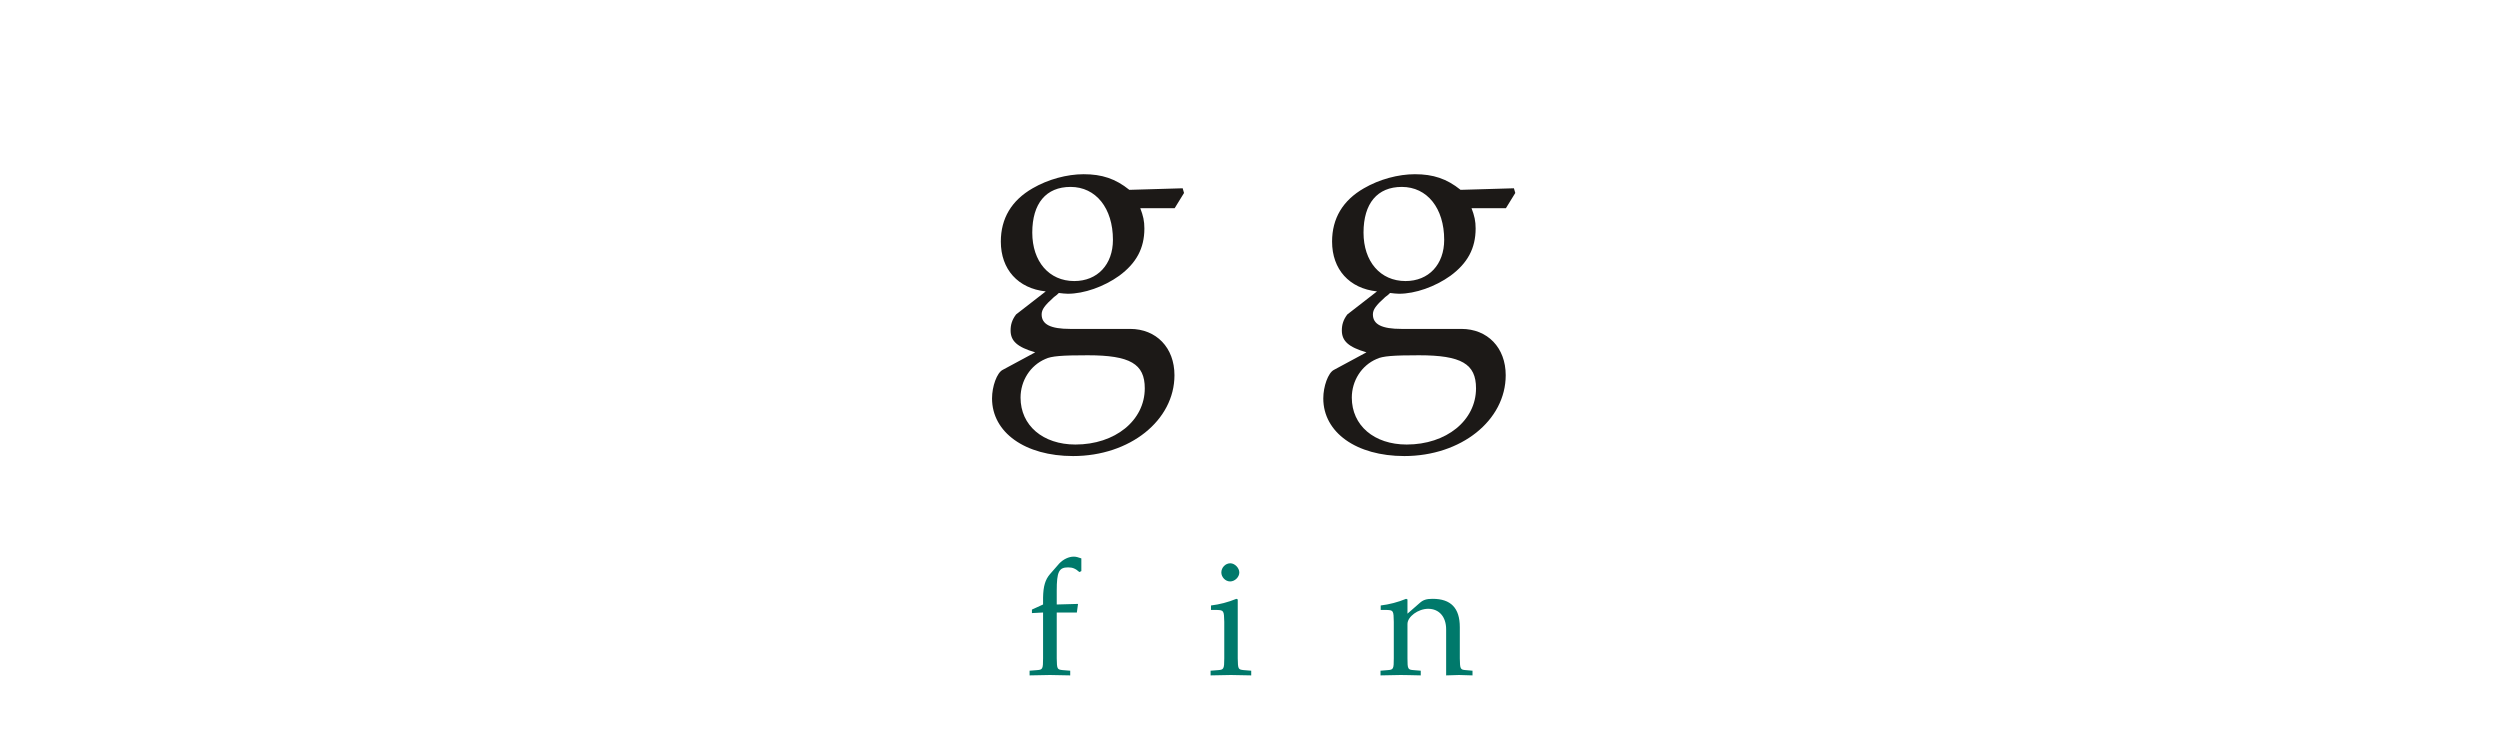
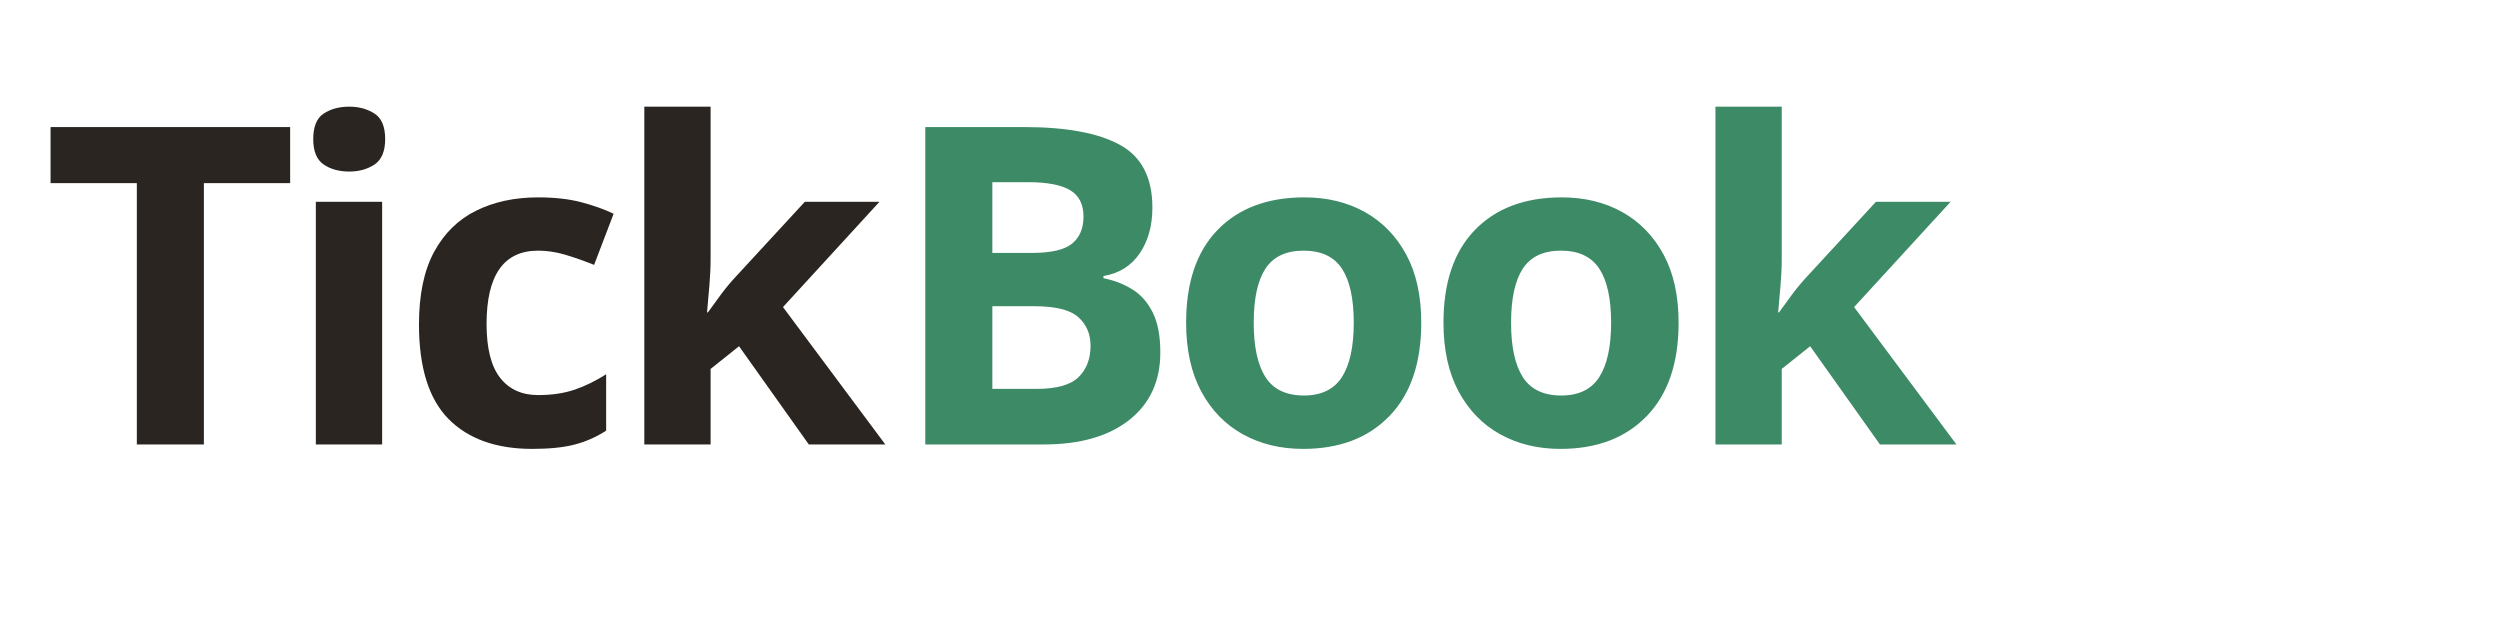
- <svg xmlns="http://www.w3.org/2000/svg" width="200" height="60" viewBox="0 0 200 60">
-   <defs>
-     <linearGradient id="wl" x1="0" y1="0" x2="1" y2="0">
-       <stop offset="0%" stop-color="#4FC3F7" />
-       <stop offset="100%" stop-color="#1565C0" />
-     </linearGradient>
-   </defs>
-   <text x="100" y="28" text-anchor="middle" font-family="'Palatino Linotype', Palatino, Georgia, serif" font-size="30" fill="#1C1917" letter-spacing="10">gg</text>
-   <line x1="42" y1="37" x2="158" y2="37" stroke="url(#wl)" stroke-width="1.4" />
-   <text x="100" y="54" text-anchor="middle" font-family="'Palatino Linotype', Palatino, Georgia, serif" font-size="13" fill="#00796B" letter-spacing="10">fin</text>
+ <svg xmlns="http://www.w3.org/2000/svg" width="360" height="90" viewBox="0 0 360 90">
+   <text x="6" y="64" font-family="Geist, 'Segoe UI', system-ui, sans-serif" font-size="64" font-weight="800" letter-spacing="-0.04em" fill="#2a2520">Tick<tspan fill="#3d8a66">Book</tspan>
+   </text>
</svg>
